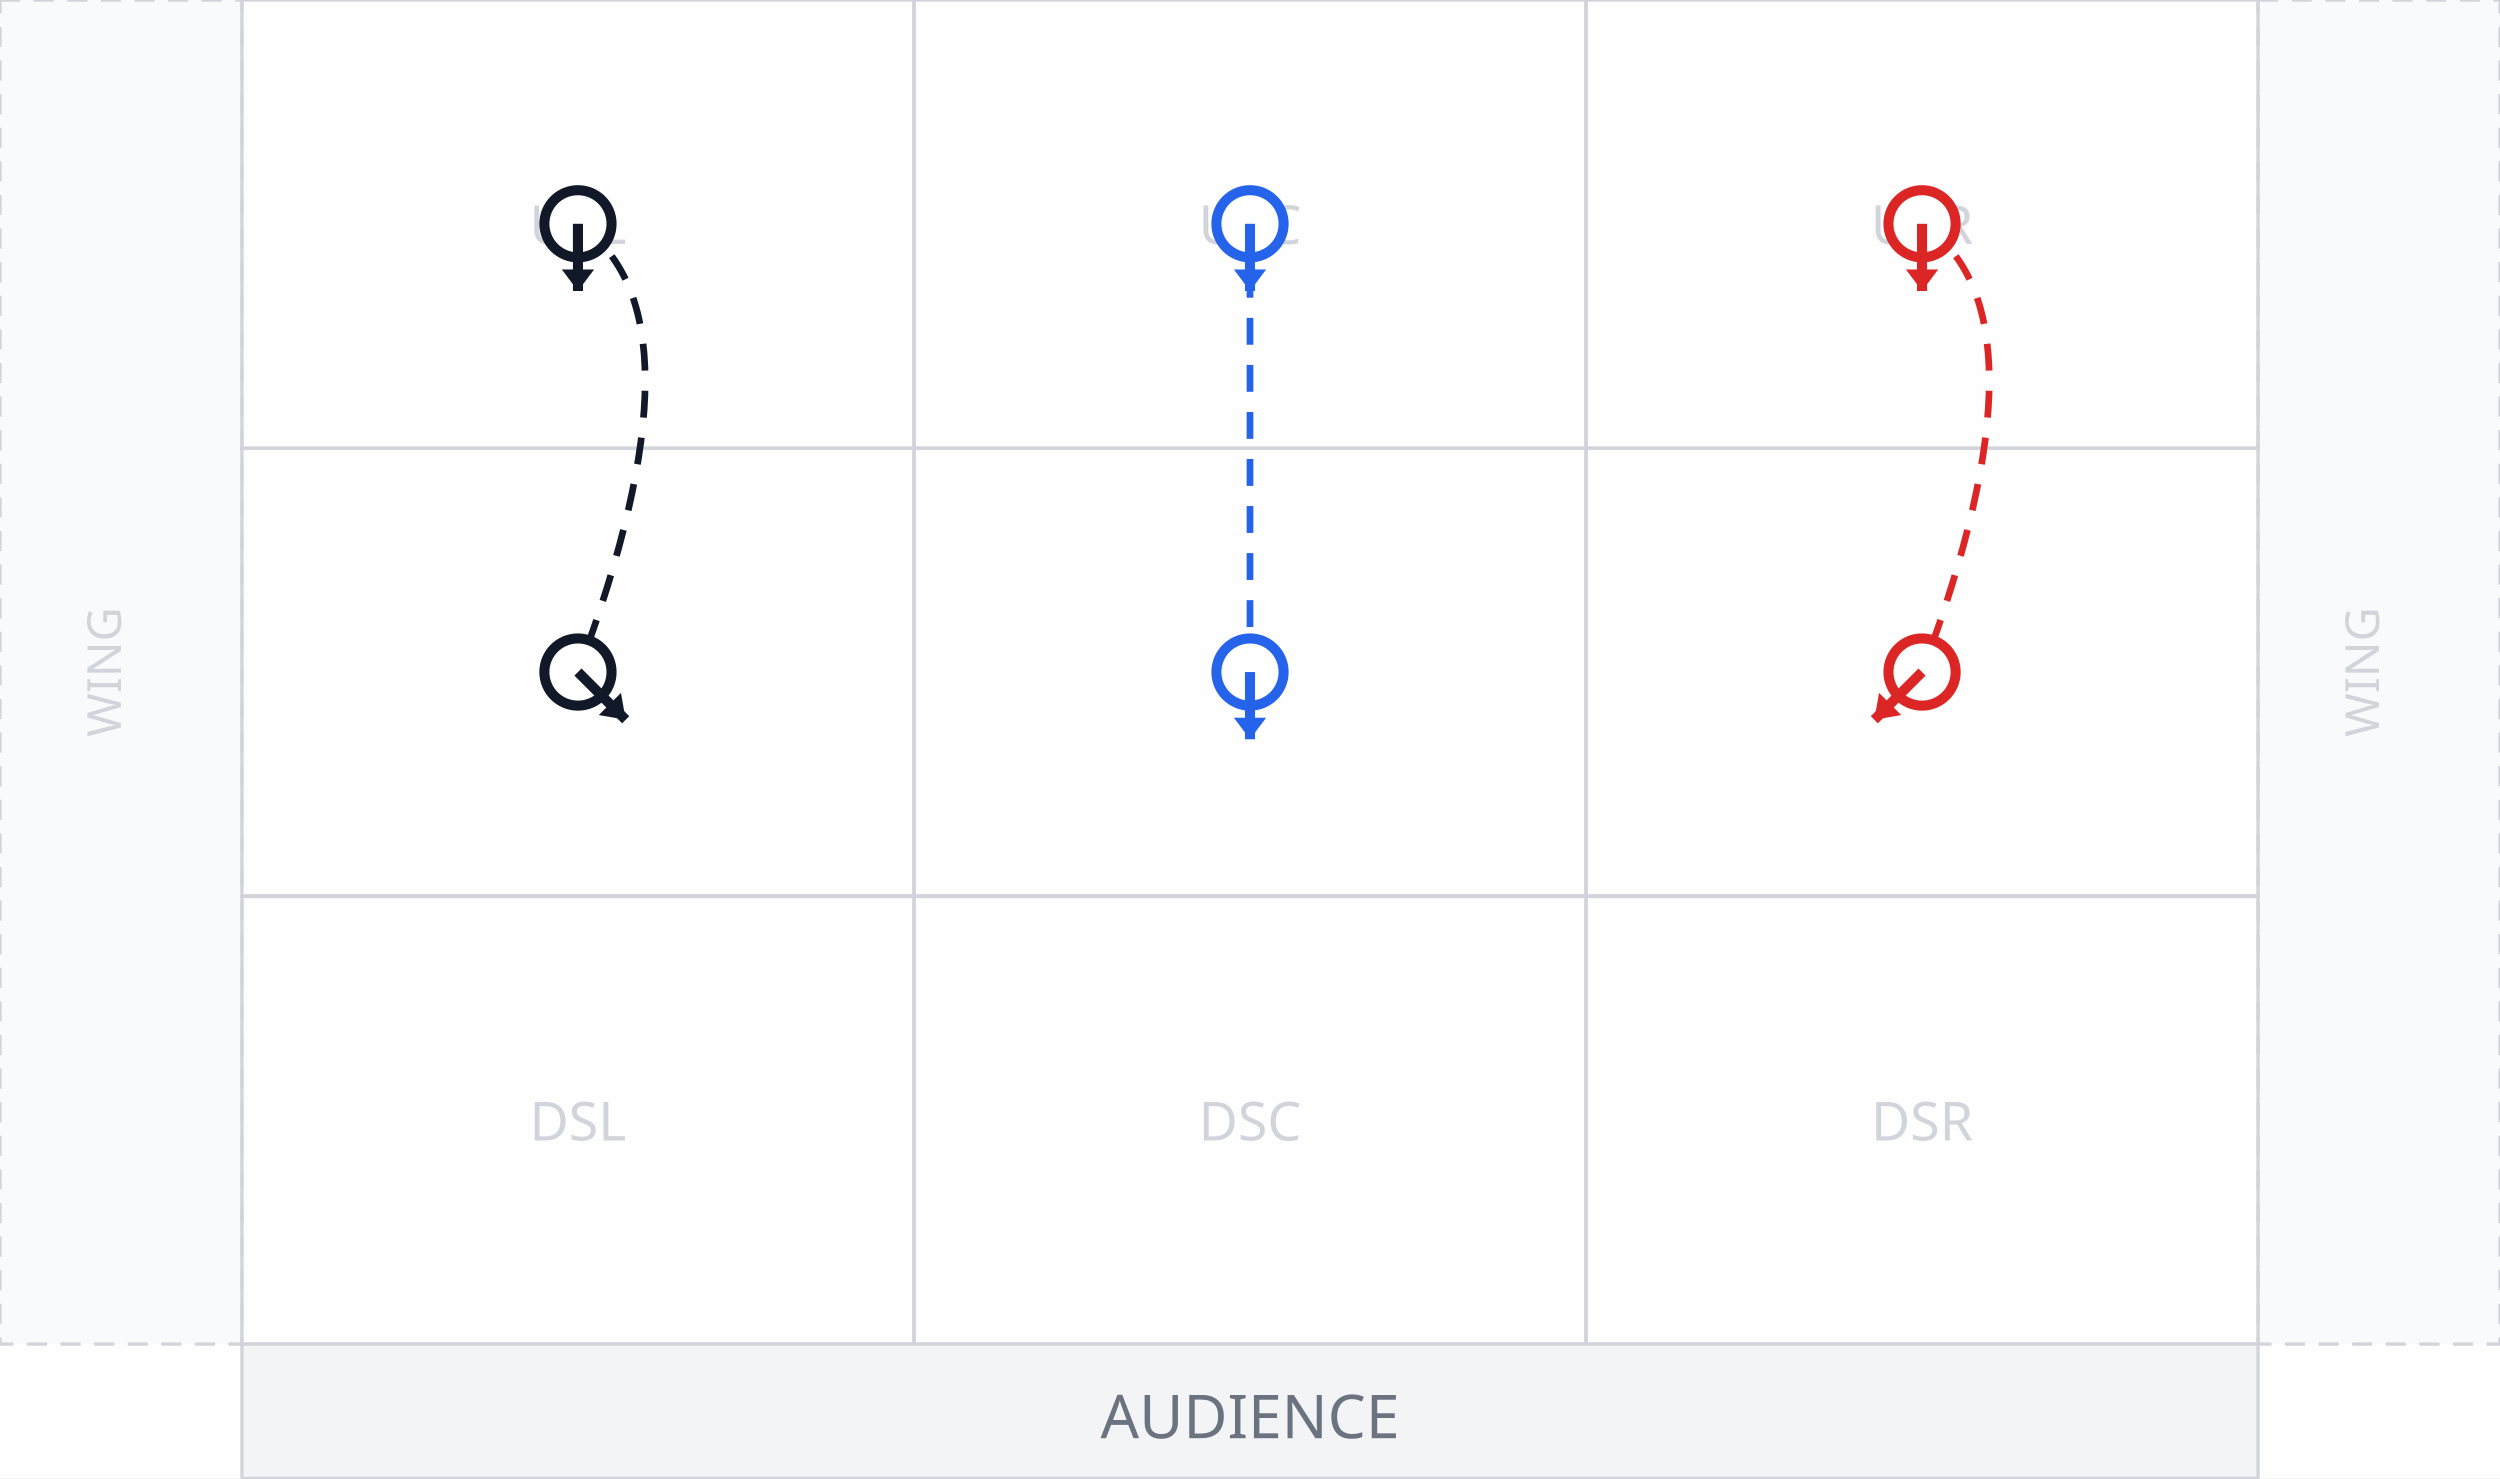
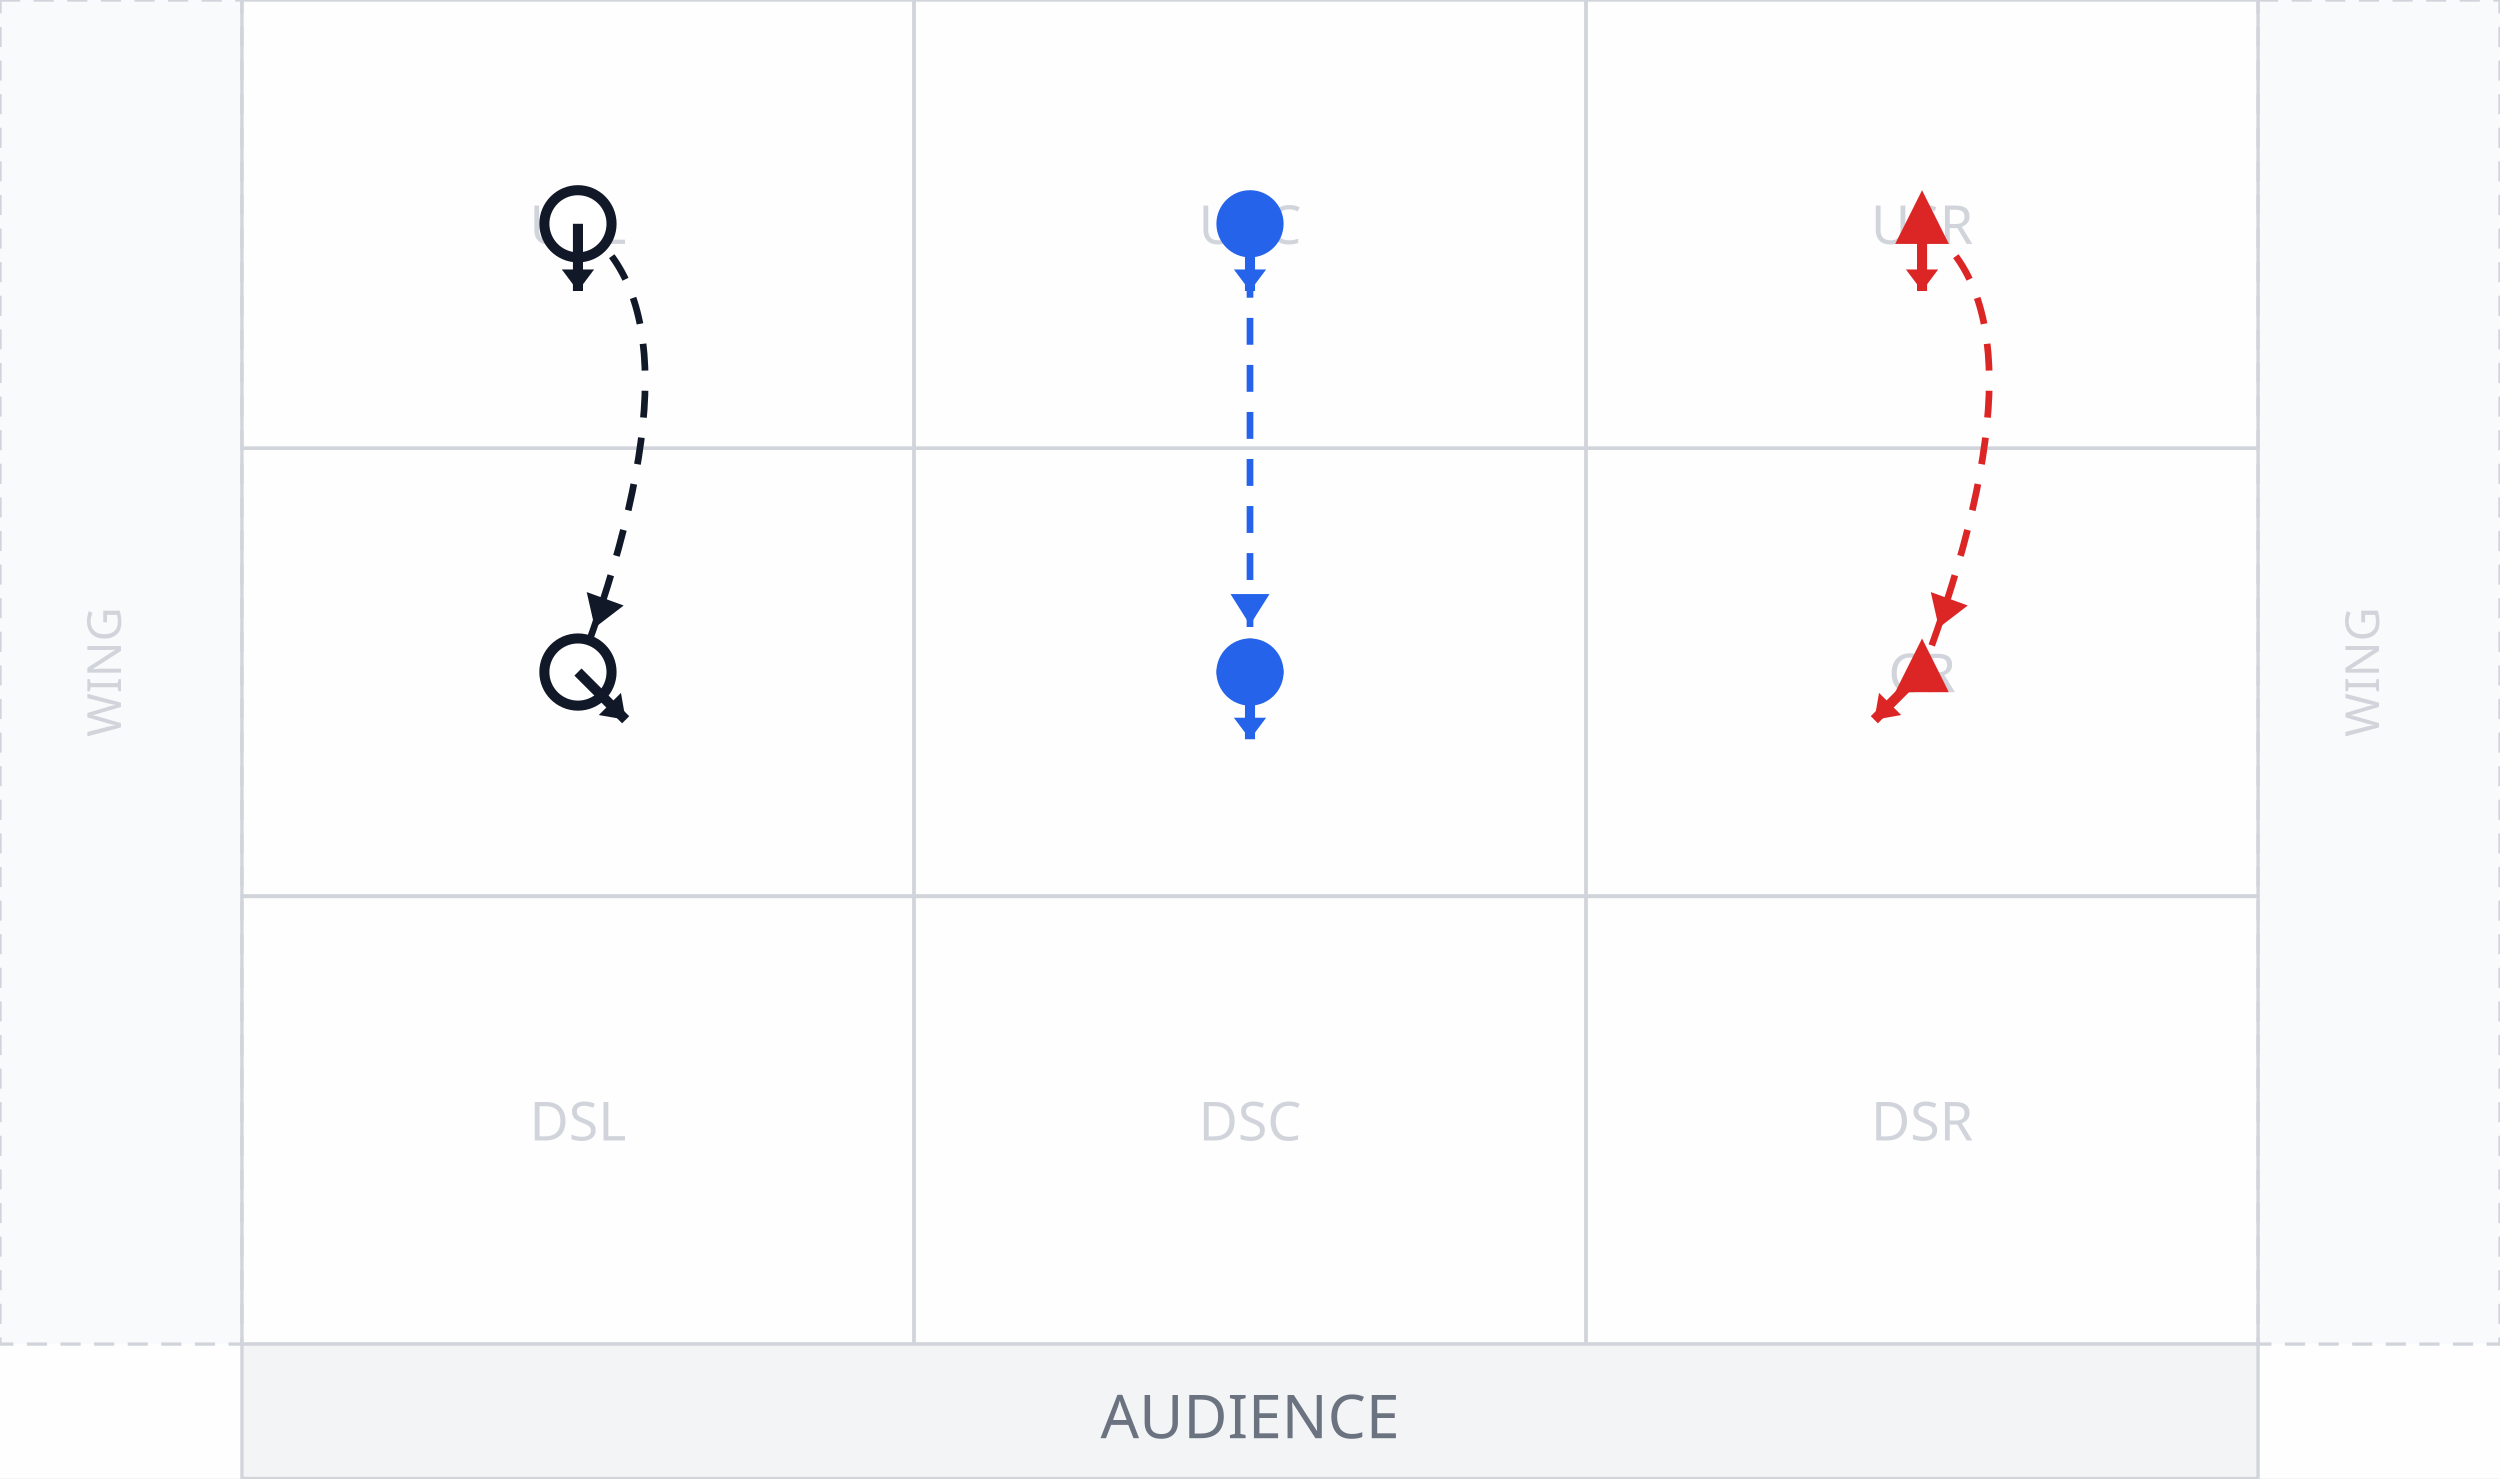
<svg xmlns="http://www.w3.org/2000/svg" width="372" height="220" viewBox="0 0 372 220">
  <rect x="0" y="0" width="372" height="220" fill="#fefefe" />
  <rect x="0.0" y="0" width="36.0" height="200.0" fill="#f9fafb" stroke="#d1d5db" stroke-width="0.5" stroke-dasharray="3,2" />
  <text x="18.0" y="100.0" text-anchor="middle" font-size="7" fill="#d1d5db" font-family="sans-serif" transform="rotate(-90 18.0 100.0)">WING</text>
  <rect x="336.0" y="0" width="36.0" height="200.0" fill="#f9fafb" stroke="#d1d5db" stroke-width="0.5" stroke-dasharray="3,2" />
  <text x="354.0" y="100.0" text-anchor="middle" font-size="7" fill="#d1d5db" font-family="sans-serif" transform="rotate(-90 354.0 100.0)">WING</text>
  <rect x="36.0" y="133.3" width="100.0" height="66.7" fill="none" stroke="#d1d5db" stroke-width="0.5" />
  <text x="86.0" y="169.7" text-anchor="middle" font-size="8" fill="#d1d5db" font-family="sans-serif">DSL</text>
  <rect x="136.0" y="133.3" width="100.0" height="66.7" fill="none" stroke="#d1d5db" stroke-width="0.5" />
  <text x="186.0" y="169.7" text-anchor="middle" font-size="8" fill="#d1d5db" font-family="sans-serif">DSC</text>
  <rect x="236.0" y="133.3" width="100.0" height="66.7" fill="none" stroke="#d1d5db" stroke-width="0.5" />
  <text x="286.0" y="169.7" text-anchor="middle" font-size="8" fill="#d1d5db" font-family="sans-serif">DSR</text>
  <rect x="36.0" y="66.7" width="100.0" height="66.7" fill="none" stroke="#d1d5db" stroke-width="0.5" />
  <text x="86.0" y="103.0" text-anchor="middle" font-size="8" fill="#d1d5db" font-family="sans-serif">CL</text>
  <rect x="136.0" y="66.7" width="100.0" height="66.7" fill="none" stroke="#d1d5db" stroke-width="0.5" />
  <text x="186.0" y="103.0" text-anchor="middle" font-size="8" fill="#d1d5db" font-family="sans-serif">C</text>
  <rect x="236.0" y="66.7" width="100.0" height="66.7" fill="none" stroke="#d1d5db" stroke-width="0.5" />
  <text x="286.0" y="103.0" text-anchor="middle" font-size="8" fill="#d1d5db" font-family="sans-serif">CR</text>
  <rect x="36.0" y="0.0" width="100.0" height="66.7" fill="none" stroke="#d1d5db" stroke-width="0.5" />
  <text x="86.0" y="36.3" text-anchor="middle" font-size="8" fill="#d1d5db" font-family="sans-serif">USL</text>
  <rect x="136.0" y="0.0" width="100.0" height="66.7" fill="none" stroke="#d1d5db" stroke-width="0.5" />
  <text x="186.0" y="36.3" text-anchor="middle" font-size="8" fill="#d1d5db" font-family="sans-serif">USC</text>
  <rect x="236.0" y="0.0" width="100.0" height="66.7" fill="none" stroke="#d1d5db" stroke-width="0.5" />
  <text x="286.0" y="36.3" text-anchor="middle" font-size="8" fill="#d1d5db" font-family="sans-serif">USR</text>
  <line x1="181.0" y1="100.0" x2="191.0" y2="100.0" stroke="#9ca3af" stroke-width="0.8" />
  <line x1="186.0" y1="95.0" x2="186.0" y2="105.0" stroke="#9ca3af" stroke-width="0.8" />
  <rect x="36.0" y="200.0" width="300" height="20" fill="#f3f4f6" stroke="#d1d5db" stroke-width="0.5" />
  <text x="186.0" y="214.0" text-anchor="middle" font-size="9" fill="#6b7280" font-family="sans-serif">AUDIENCE</text>
-   <path d="M 86.0 33.3 Q 106.0 46.7 86.0 100.0" fill="none" stroke="#111827" stroke-width="1" stroke-dasharray="4,3" />
-   <circle cx="86.0" cy="33.3" r="5" fill="white" stroke="#111827" stroke-width="1.5" />
-   <line x1="86.0" y1="33.3" x2="86.0" y2="43.3" stroke="#111827" stroke-width="1.5" />
-   <polygon points="86.0,43.3 88.4,40.1 83.6,40.1" fill="#111827" />
-   <circle cx="86.0" cy="100.0" r="5" fill="white" stroke="#111827" stroke-width="1.5" />
-   <line x1="86.0" y1="100.0" x2="93.1" y2="107.1" stroke="#111827" stroke-width="1.5" />
-   <polygon points="93.1,107.1 92.4,103.1 89.1,106.4" fill="#111827" />
-   <line x1="186.0" y1="33.3" x2="186.0" y2="100.0" stroke="#2563eb" stroke-width="1" stroke-dasharray="4,3" />
-   <circle cx="186.0" cy="33.3" r="5" fill="white" stroke="#2563eb" stroke-width="1.5" />
-   <line x1="186.0" y1="33.3" x2="186.0" y2="43.3" stroke="#2563eb" stroke-width="1.5" />
-   <polygon points="186.0,43.3 188.4,40.1 183.6,40.1" fill="#2563eb" />
-   <circle cx="186.0" cy="100.0" r="5" fill="white" stroke="#2563eb" stroke-width="1.5" />
-   <line x1="186.0" y1="100.0" x2="186.0" y2="110.0" stroke="#2563eb" stroke-width="1.5" />
-   <polygon points="186.0,110.0 188.4,106.8 183.6,106.8" fill="#2563eb" />
-   <path d="M 286.0 33.3 Q 306.0 46.7 286.0 100.0" fill="none" stroke="#dc2626" stroke-width="1" stroke-dasharray="4,3" />
-   <circle cx="286.0" cy="33.3" r="5" fill="white" stroke="#dc2626" stroke-width="1.5" />
-   <line x1="286.0" y1="33.3" x2="286.0" y2="43.3" stroke="#dc2626" stroke-width="1.5" />
-   <polygon points="286.0,43.3 288.4,40.1 283.6,40.1" fill="#dc2626" />
-   <circle cx="286.0" cy="100.0" r="5" fill="white" stroke="#dc2626" stroke-width="1.5" />
-   <line x1="286.0" y1="100.0" x2="278.9" y2="107.1" stroke="#dc2626" stroke-width="1.5" />
-   <polygon points="278.9,107.1 282.9,106.4 279.6,103.1" fill="#dc2626" />
+   <g class="fp-performer" data-performer-index="0" data-performer-id="G1">
+     <path d="M 86.0 33.3 Q 106.0 46.7 86.0 100.0" fill="none" stroke="#111827" stroke-width="1" stroke-dasharray="4,3" />
+     <polygon class="fp-arrow" points="88.5,93.4 87.3,88.1 92.8,90.1" fill="#111827" />
+     <circle cx="86.0" cy="33.3" r="5" fill="white" stroke="#111827" stroke-width="1.5" />
+     <line x1="86.0" y1="33.3" x2="86.0" y2="43.3" stroke="#111827" stroke-width="1.5" />
+     <polygon class="fp-facing" points="86.0,43.3 88.4,40.1 83.6,40.1" fill="#111827" />
+     <circle cx="86.0" cy="100.0" r="5" fill="white" stroke="#111827" stroke-width="1.5" />
+     <line x1="86.0" y1="100.0" x2="93.1" y2="107.1" stroke="#111827" stroke-width="1.5" />
+     <polygon class="fp-facing" points="93.1,107.1 92.4,103.1 89.1,106.4" fill="#111827" />
+   </g>
+   <g class="fp-performer" data-performer-index="1" data-performer-id="G2">
+     <line x1="186.0" y1="33.3" x2="186.0" y2="100.0" stroke="#2563eb" stroke-width="1" stroke-dasharray="4,3" />
+     <polygon class="fp-arrow" points="186.0,93.0 183.1,88.4 188.9,88.4" fill="#2563eb" />
+     <circle cx="186.0" cy="33.3" r="5" fill="#2563eb" />
+     <line x1="186.0" y1="33.3" x2="186.0" y2="43.3" stroke="#2563eb" stroke-width="1.5" />
+     <polygon class="fp-facing" points="186.0,43.3 188.4,40.1 183.6,40.1" fill="#2563eb" />
+     <circle cx="186.0" cy="100.0" r="5" fill="#2563eb" />
+     <line x1="186.0" y1="100.0" x2="186.0" y2="110.0" stroke="#2563eb" stroke-width="1.5" />
+     <polygon class="fp-facing" points="186.0,110.0 188.4,106.8 183.6,106.8" fill="#2563eb" />
+   </g>
+   <g class="fp-performer" data-performer-index="2" data-performer-id="G3">
+     <path d="M 286.0 33.3 Q 306.0 46.7 286.0 100.0" fill="none" stroke="#dc2626" stroke-width="1" stroke-dasharray="4,3" />
+     <polygon class="fp-arrow" points="288.5,93.4 287.3,88.1 292.8,90.1" fill="#dc2626" />
+     <polygon points="286.0,28.3 282.0,36.3 290.0,36.3" fill="#dc2626" />
+     <line x1="286.0" y1="33.3" x2="286.0" y2="43.3" stroke="#dc2626" stroke-width="1.5" />
+     <polygon class="fp-facing" points="286.0,43.3 288.4,40.1 283.6,40.1" fill="#dc2626" />
+     <polygon points="286.0,95.0 282.0,103.0 290.0,103.0" fill="#dc2626" />
+     <line x1="286.0" y1="100.0" x2="278.9" y2="107.1" stroke="#dc2626" stroke-width="1.5" />
+     <polygon class="fp-facing" points="278.9,107.1 282.9,106.4 279.6,103.1" fill="#dc2626" />
+   </g>
</svg>
